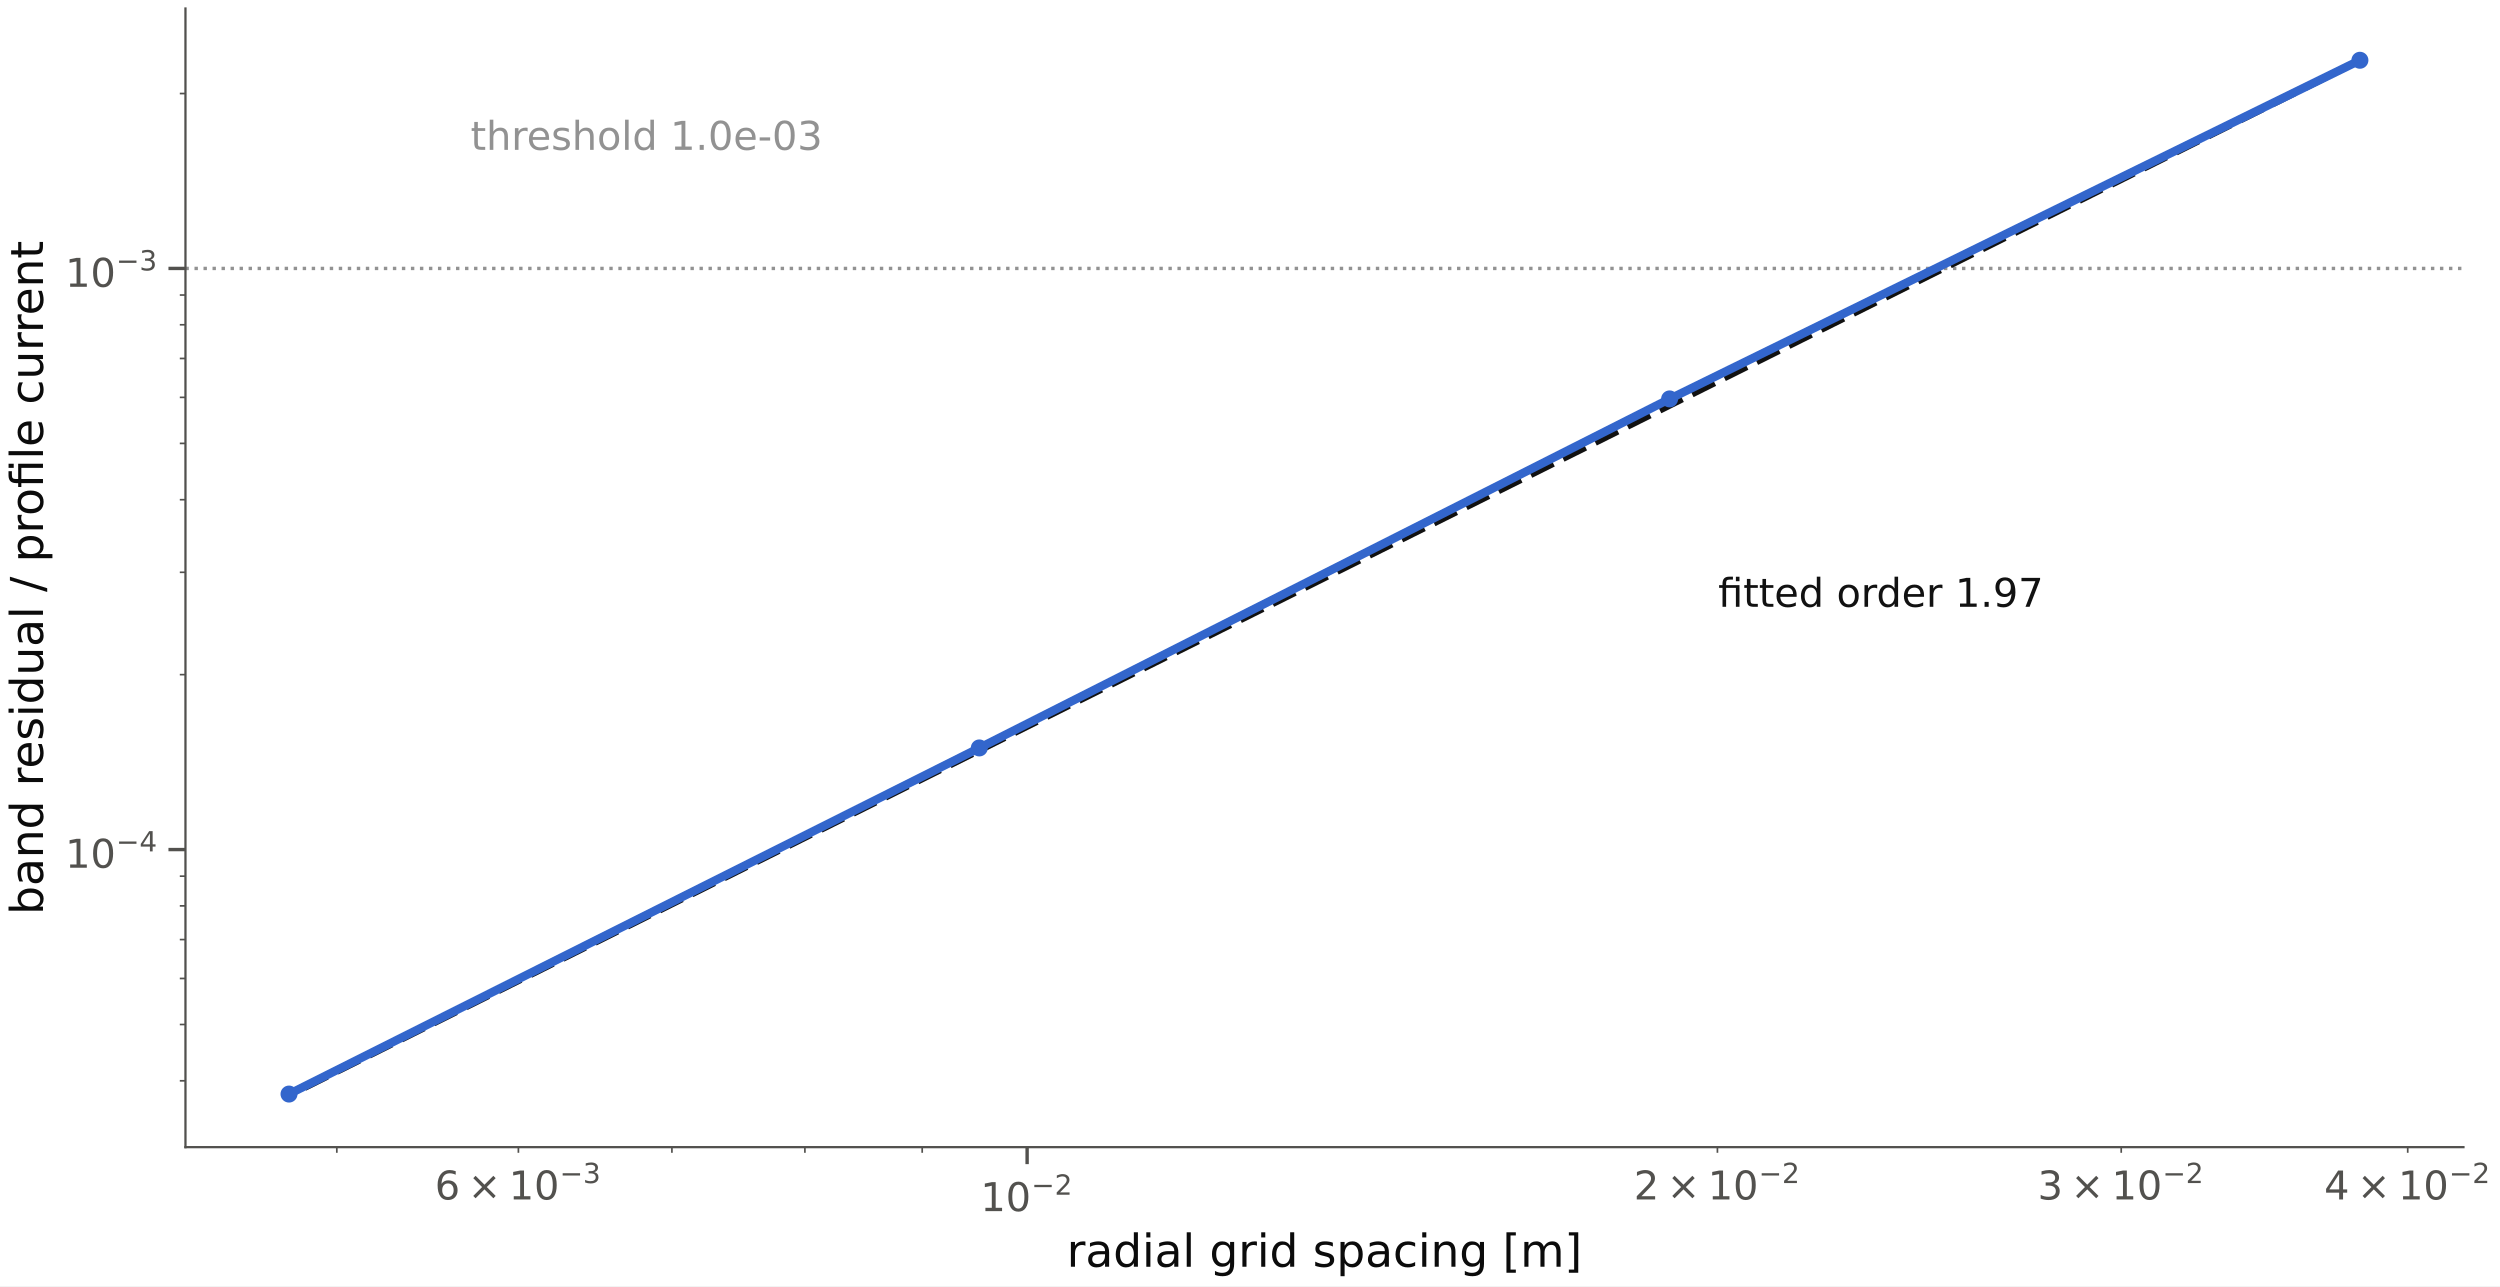
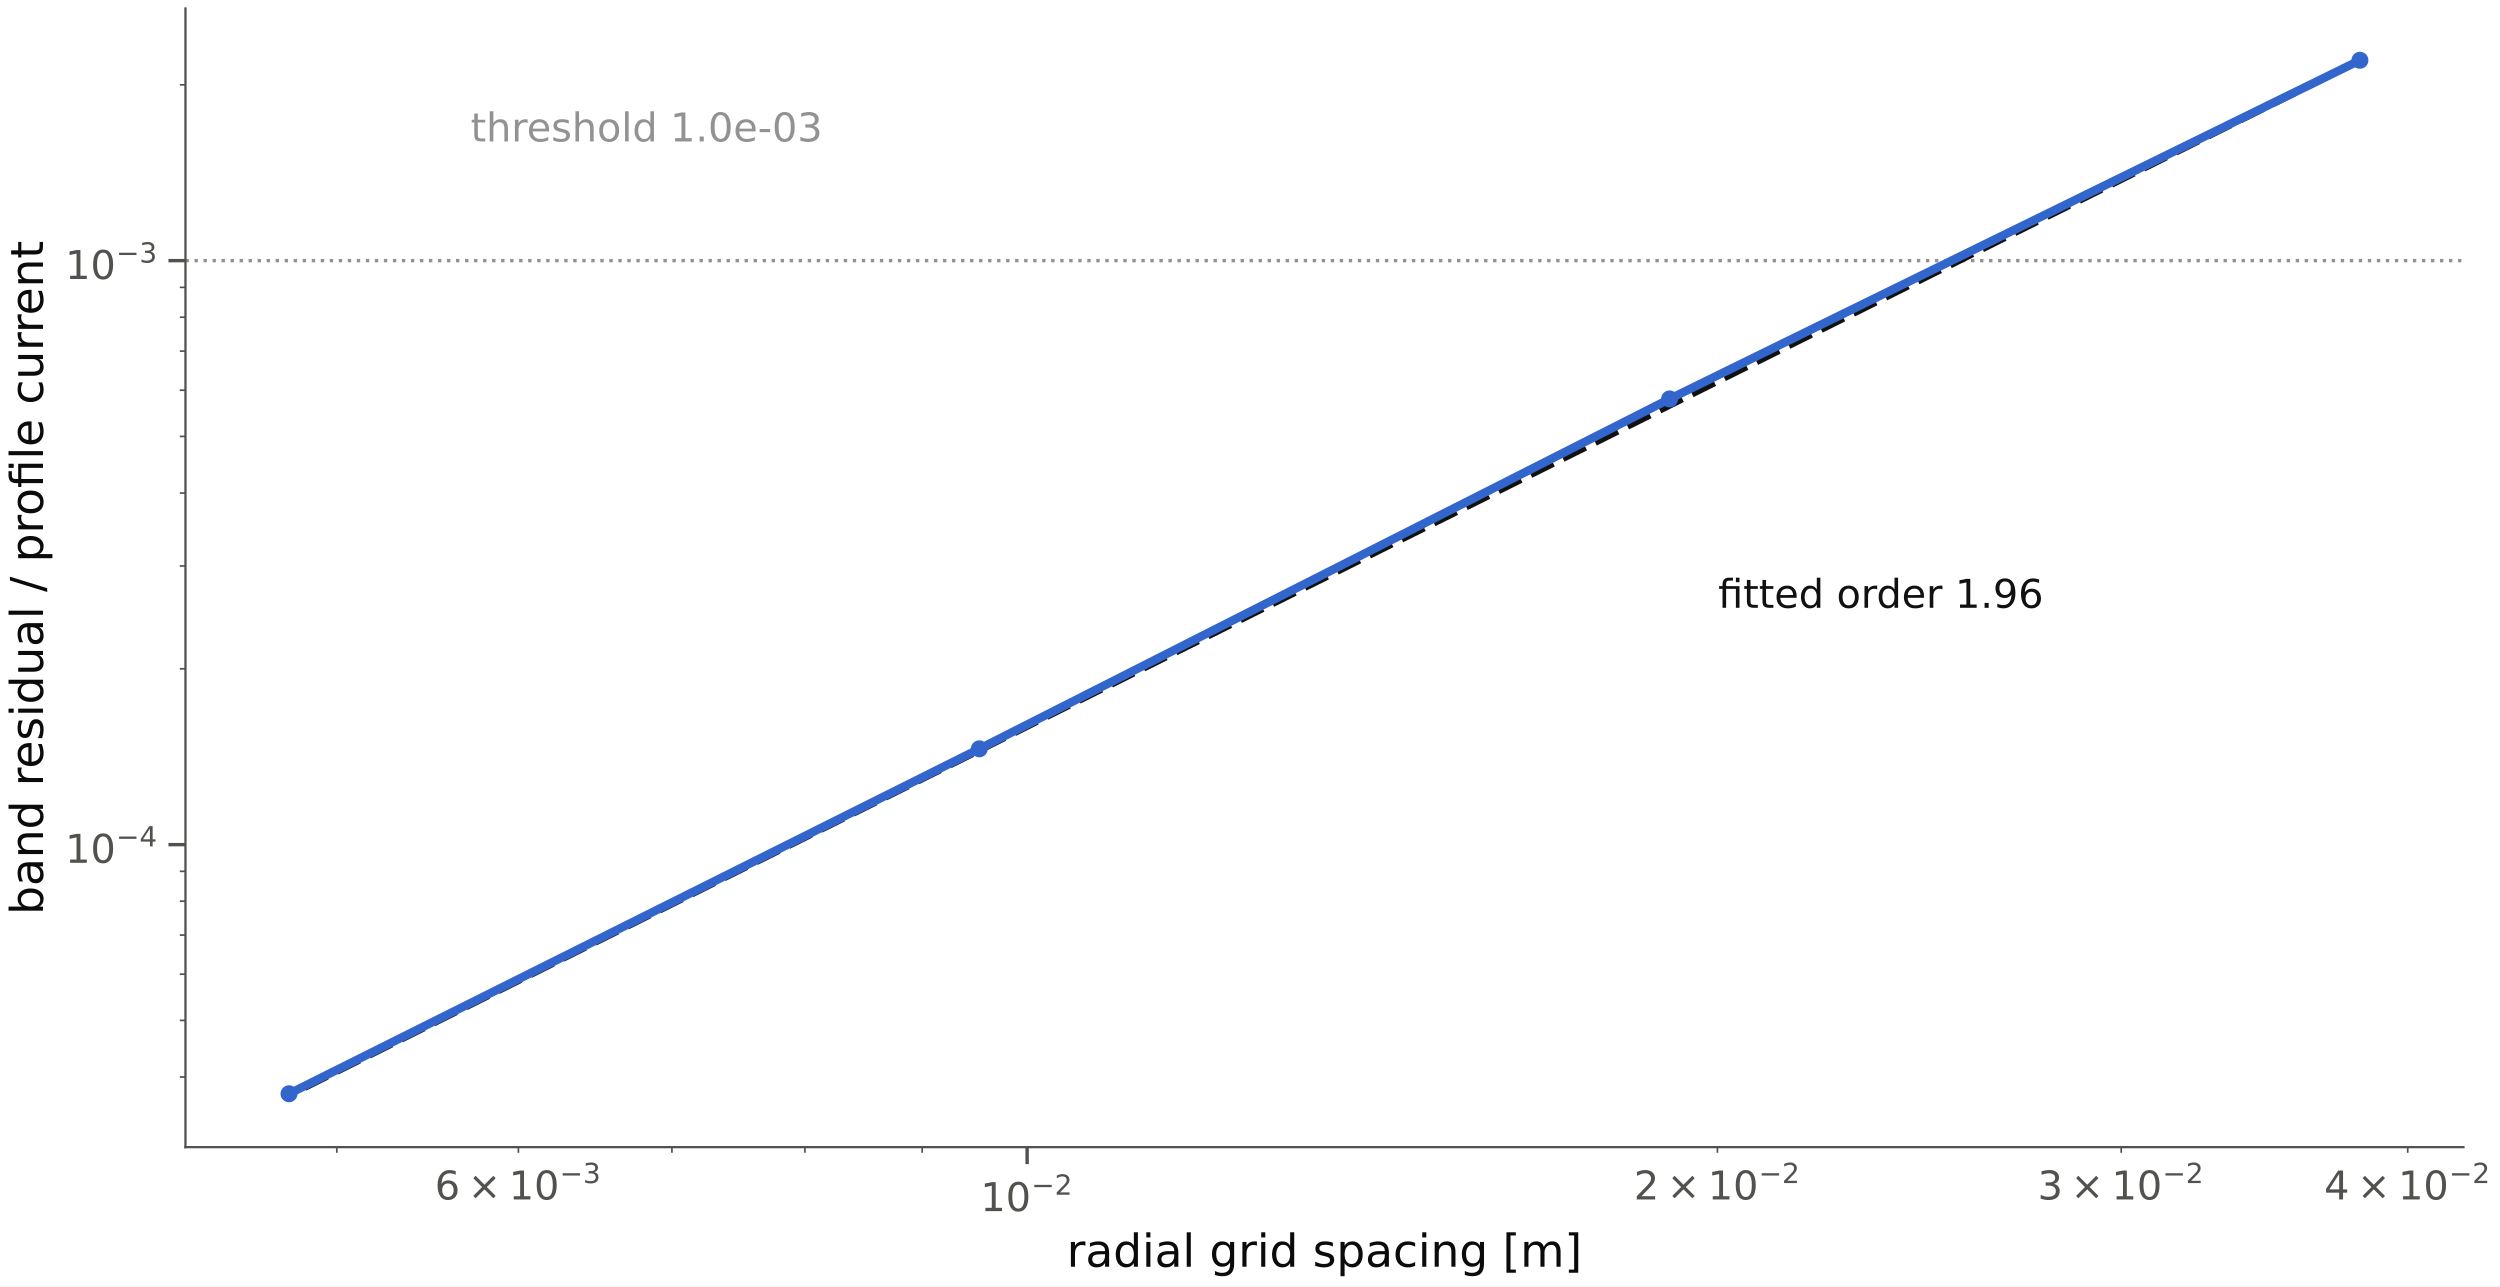
<svg xmlns="http://www.w3.org/2000/svg" xmlns:xlink="http://www.w3.org/1999/xlink" width="881.575pt" height="453.543pt" viewBox="0 0 881.575 453.543" version="1.1">
  <defs>
    <style type="text/css">*{stroke-linejoin: round; stroke-linecap: butt}</style>
  </defs>
  <g id="figure_1">
    <g id="patch_1">
      <path d="M 0 453.543  L 881.575 453.543  L 881.575 0  L 0 0  z " style="fill: #ffffff" />
    </g>
    <g id="axes_1">
      <g id="patch_2">
        <path d="M 65.401 404.519  L 868.687 404.519  L 868.687 3  L 65.401 3  z " style="fill: #ffffff" />
      </g>
      <g id="matplotlib.axis_1">
        <g id="xtick_1">
          <g id="line2d_1">
            <defs>
-               <path id="m88037dcce6" d="M 0 0  L 0 6  " style="stroke: #52514e; stroke-width: 1.2" />
-             </defs>
-             <g>
-               <use xlink:href="#m88037dcce6" x="362.194" y="404.519" style="fill: #52514e; stroke: #52514e; stroke-width: 1.2" />
+               <path id="mccc3fa7ad9" d="M 0 0  L 0 6  " style="stroke: #52514e; stroke-width: 1.2" />
+             </defs>
+             <g>
+               <use xlink:href="#mccc3fa7ad9" x="362.194" y="404.519" style="fill: #52514e; stroke: #52514e; stroke-width: 1.2" />
            </g>
          </g>
          <g id="text_1">
            <g style="fill: #52514e" transform="translate(345.7444 427.1785) scale(0.14 -0.14)">
              <defs>
                <path id="DejaVuSans-14" d="M 794 531  L 1825 531  L 1825 4091  L 703 3866  L 703 4441  L 1819 4666  L 2450 4666  L 2450 531  L 3481 531  L 3481 0  L 794 0  L 794 531  z " transform="scale(0.015625)" />
                <path id="DejaVuSans-13" d="M 2034 4250  Q 1547 4250 1301 3770  Q 1056 3291 1056 2328  Q 1056 1369 1301 889  Q 1547 409 2034 409  Q 2525 409 2770 889  Q 3016 1369 3016 2328  Q 3016 3291 2770 3770  Q 2525 4250 2034 4250  z M 2034 4750  Q 2819 4750 3233 4129  Q 3647 3509 3647 2328  Q 3647 1150 3233 529  Q 2819 -91 2034 -91  Q 1250 -91 836 529  Q 422 1150 422 2328  Q 422 3509 836 4129  Q 1250 4750 2034 4750  z " transform="scale(0.015625)" />
                <path id="DejaVuSans-c9c" d="M 678 2272  L 4684 2272  L 4684 1741  L 678 1741  L 678 2272  z " transform="scale(0.015625)" />
                <path id="DejaVuSans-15" d="M 1228 531  L 3431 531  L 3431 0  L 469 0  L 469 531  Q 828 903 1448 1529  Q 2069 2156 2228 2338  Q 2531 2678 2651 2914  Q 2772 3150 2772 3378  Q 2772 3750 2511 3984  Q 2250 4219 1831 4219  Q 1534 4219 1204 4116  Q 875 4013 500 3803  L 500 4441  Q 881 4594 1212 4672  Q 1544 4750 1819 4750  Q 2544 4750 2975 4387  Q 3406 4025 3406 3419  Q 3406 3131 3298 2873  Q 3191 2616 2906 2266  Q 2828 2175 2409 1742  Q 1991 1309 1228 531  z " transform="scale(0.015625)" />
              </defs>
              <use xlink:href="#DejaVuSans-14" transform="translate(0 0.746875)" />
              <use xlink:href="#DejaVuSans-13" transform="translate(63.62305 0.746875)" />
              <use xlink:href="#DejaVuSans-c9c" transform="translate(128.2031 42.04688) scale(0.7)" />
              <use xlink:href="#DejaVuSans-15" transform="translate(186.8555 42.04688) scale(0.7)" />
            </g>
          </g>
        </g>
        <g id="xtick_2">
          <g id="line2d_2">
            <defs>
-               <path id="mbed0eaf214" d="M 0 0  L 0 2  " style="stroke: #52514e; stroke-width: 0.6" />
-             </defs>
-             <g>
-               <use xlink:href="#mbed0eaf214" x="118.774" y="404.519" style="fill: #52514e; stroke: #52514e; stroke-width: 0.6" />
+               <path id="m930b463813" d="M 0 0  L 0 2  " style="stroke: #52514e; stroke-width: 0.6" />
+             </defs>
+             <g>
+               <use xlink:href="#m930b463813" x="118.774" y="404.519" style="fill: #52514e; stroke: #52514e; stroke-width: 0.6" />
            </g>
          </g>
        </g>
        <g id="xtick_3">
          <g id="line2d_3">
            <g>
-               <use xlink:href="#mbed0eaf214" x="182.802" y="404.519" style="fill: #52514e; stroke: #52514e; stroke-width: 0.6" />
+               <use xlink:href="#m930b463813" x="182.802" y="404.519" style="fill: #52514e; stroke: #52514e; stroke-width: 0.6" />
            </g>
          </g>
          <g id="text_2">
            <g style="fill: #52514e" transform="translate(153.3322 423.0785) scale(0.14 -0.14)">
              <defs>
                <path id="DejaVuSans-19" d="M 2113 2584  Q 1688 2584 1439 2293  Q 1191 2003 1191 1497  Q 1191 994 1439 701  Q 1688 409 2113 409  Q 2538 409 2786 701  Q 3034 994 3034 1497  Q 3034 2003 2786 2293  Q 2538 2584 2113 2584  z M 3366 4563  L 3366 3988  Q 3128 4100 2886 4159  Q 2644 4219 2406 4219  Q 1781 4219 1451 3797  Q 1122 3375 1075 2522  Q 1259 2794 1537 2939  Q 1816 3084 2150 3084  Q 2853 3084 3261 2657  Q 3669 2231 3669 1497  Q 3669 778 3244 343  Q 2819 -91 2113 -91  Q 1303 -91 875 529  Q 447 1150 447 2328  Q 447 3434 972 4092  Q 1497 4750 2381 4750  Q 2619 4750 2861 4703  Q 3103 4656 3366 4563  z " transform="scale(0.015625)" />
                <path id="DejaVuSans-99" d="M 4488 3438  L 3059 2003  L 4488 575  L 4116 197  L 2681 1631  L 1247 197  L 878 575  L 2303 2003  L 878 3438  L 1247 3816  L 2681 2381  L 4116 3816  L 4488 3438  z " transform="scale(0.015625)" />
                <path id="DejaVuSans-16" d="M 2597 2516  Q 3050 2419 3304 2112  Q 3559 1806 3559 1356  Q 3559 666 3084 287  Q 2609 -91 1734 -91  Q 1441 -91 1130 -33  Q 819 25 488 141  L 488 750  Q 750 597 1062 519  Q 1375 441 1716 441  Q 2309 441 2620 675  Q 2931 909 2931 1356  Q 2931 1769 2642 2001  Q 2353 2234 1838 2234  L 1294 2234  L 1294 2753  L 1863 2753  Q 2328 2753 2575 2939  Q 2822 3125 2822 3475  Q 2822 3834 2567 4026  Q 2313 4219 1838 4219  Q 1578 4219 1281 4162  Q 984 4106 628 3988  L 628 4550  Q 988 4650 1302 4700  Q 1616 4750 1894 4750  Q 2613 4750 3031 4423  Q 3450 4097 3450 3541  Q 3450 3153 3228 2886  Q 3006 2619 2597 2516  z " transform="scale(0.015625)" />
              </defs>
              <use xlink:href="#DejaVuSans-19" transform="translate(0 0.746875)" />
              <use xlink:href="#DejaVuSans-99" transform="translate(83.10547 0.746875)" />
              <use xlink:href="#DejaVuSans-14" transform="translate(186.377 0.746875)" />
              <use xlink:href="#DejaVuSans-13" transform="translate(250 0.746875)" />
              <use xlink:href="#DejaVuSans-c9c" transform="translate(314.5801 42.04688) scale(0.7)" />
              <use xlink:href="#DejaVuSans-16" transform="translate(373.2324 42.04688) scale(0.7)" />
            </g>
          </g>
        </g>
        <g id="xtick_4">
          <g id="line2d_4">
            <g>
-               <use xlink:href="#mbed0eaf214" x="236.937" y="404.519" style="fill: #52514e; stroke: #52514e; stroke-width: 0.6" />
+               <use xlink:href="#m930b463813" x="236.937" y="404.519" style="fill: #52514e; stroke: #52514e; stroke-width: 0.6" />
            </g>
          </g>
        </g>
        <g id="xtick_5">
          <g id="line2d_5">
            <g>
-               <use xlink:href="#mbed0eaf214" x="283.831" y="404.519" style="fill: #52514e; stroke: #52514e; stroke-width: 0.6" />
+               <use xlink:href="#m930b463813" x="283.831" y="404.519" style="fill: #52514e; stroke: #52514e; stroke-width: 0.6" />
            </g>
          </g>
        </g>
        <g id="xtick_6">
          <g id="line2d_6">
            <g>
-               <use xlink:href="#mbed0eaf214" x="325.194" y="404.519" style="fill: #52514e; stroke: #52514e; stroke-width: 0.6" />
+               <use xlink:href="#m930b463813" x="325.194" y="404.519" style="fill: #52514e; stroke: #52514e; stroke-width: 0.6" />
            </g>
          </g>
        </g>
        <g id="xtick_7">
          <g id="line2d_7">
            <g>
-               <use xlink:href="#mbed0eaf214" x="605.614" y="404.519" style="fill: #52514e; stroke: #52514e; stroke-width: 0.6" />
+               <use xlink:href="#m930b463813" x="605.614" y="404.519" style="fill: #52514e; stroke: #52514e; stroke-width: 0.6" />
            </g>
          </g>
          <g id="text_3">
            <g style="fill: #52514e" transform="translate(576.1444 423.0785) scale(0.14 -0.14)">
              <use xlink:href="#DejaVuSans-15" transform="translate(0 0.746875)" />
              <use xlink:href="#DejaVuSans-99" transform="translate(83.10547 0.746875)" />
              <use xlink:href="#DejaVuSans-14" transform="translate(186.377 0.746875)" />
              <use xlink:href="#DejaVuSans-13" transform="translate(250 0.746875)" />
              <use xlink:href="#DejaVuSans-c9c" transform="translate(314.5801 42.04688) scale(0.7)" />
              <use xlink:href="#DejaVuSans-15" transform="translate(373.2324 42.04688) scale(0.7)" />
            </g>
          </g>
        </g>
        <g id="xtick_8">
          <g id="line2d_8">
            <g>
-               <use xlink:href="#mbed0eaf214" x="748.006" y="404.519" style="fill: #52514e; stroke: #52514e; stroke-width: 0.6" />
+               <use xlink:href="#m930b463813" x="748.006" y="404.519" style="fill: #52514e; stroke: #52514e; stroke-width: 0.6" />
            </g>
          </g>
          <g id="text_4">
            <g style="fill: #52514e" transform="translate(718.536 423.0785) scale(0.14 -0.14)">
              <use xlink:href="#DejaVuSans-16" transform="translate(0 0.746875)" />
              <use xlink:href="#DejaVuSans-99" transform="translate(83.10547 0.746875)" />
              <use xlink:href="#DejaVuSans-14" transform="translate(186.377 0.746875)" />
              <use xlink:href="#DejaVuSans-13" transform="translate(250 0.746875)" />
              <use xlink:href="#DejaVuSans-c9c" transform="translate(314.5801 42.04688) scale(0.7)" />
              <use xlink:href="#DejaVuSans-15" transform="translate(373.2324 42.04688) scale(0.7)" />
            </g>
          </g>
        </g>
        <g id="xtick_9">
          <g id="line2d_9">
            <g>
-               <use xlink:href="#mbed0eaf214" x="849.034" y="404.519" style="fill: #52514e; stroke: #52514e; stroke-width: 0.6" />
+               <use xlink:href="#m930b463813" x="849.034" y="404.519" style="fill: #52514e; stroke: #52514e; stroke-width: 0.6" />
            </g>
          </g>
          <g id="text_5">
            <g style="fill: #52514e" transform="translate(819.5644 423.0785) scale(0.14 -0.14)">
              <defs>
                <path id="DejaVuSans-17" d="M 2419 4116  L 825 1625  L 2419 1625  L 2419 4116  z M 2253 4666  L 3047 4666  L 3047 1625  L 3713 1625  L 3713 1100  L 3047 1100  L 3047 0  L 2419 0  L 2419 1100  L 313 1100  L 313 1709  L 2253 4666  z " transform="scale(0.015625)" />
              </defs>
              <use xlink:href="#DejaVuSans-17" transform="translate(0 0.746875)" />
              <use xlink:href="#DejaVuSans-99" transform="translate(83.10547 0.746875)" />
              <use xlink:href="#DejaVuSans-14" transform="translate(186.377 0.746875)" />
              <use xlink:href="#DejaVuSans-13" transform="translate(250 0.746875)" />
              <use xlink:href="#DejaVuSans-c9c" transform="translate(314.5801 42.04688) scale(0.7)" />
              <use xlink:href="#DejaVuSans-15" transform="translate(373.2324 42.04688) scale(0.7)" />
            </g>
          </g>
        </g>
        <g id="text_6">
          <g style="fill: #0b0b0b" transform="translate(376.177 446.6993) scale(0.16 -0.16)">
            <defs>
              <path id="DejaVuSans-55" d="M 2631 2963  Q 2534 3019 2420 3045  Q 2306 3072 2169 3072  Q 1681 3072 1420 2755  Q 1159 2438 1159 1844  L 1159 0  L 581 0  L 581 3500  L 1159 3500  L 1159 2956  Q 1341 3275 1631 3429  Q 1922 3584 2338 3584  Q 2397 3584 2469 3576  Q 2541 3569 2628 3553  L 2631 2963  z " transform="scale(0.015625)" />
              <path id="DejaVuSans-44" d="M 2194 1759  Q 1497 1759 1228 1600  Q 959 1441 959 1056  Q 959 750 1161 570  Q 1363 391 1709 391  Q 2188 391 2477 730  Q 2766 1069 2766 1631  L 2766 1759  L 2194 1759  z M 3341 1997  L 3341 0  L 2766 0  L 2766 531  Q 2569 213 2275 61  Q 1981 -91 1556 -91  Q 1019 -91 701 211  Q 384 513 384 1019  Q 384 1609 779 1909  Q 1175 2209 1959 2209  L 2766 2209  L 2766 2266  Q 2766 2663 2505 2880  Q 2244 3097 1772 3097  Q 1472 3097 1187 3025  Q 903 2953 641 2809  L 641 3341  Q 956 3463 1253 3523  Q 1550 3584 1831 3584  Q 2591 3584 2966 3190  Q 3341 2797 3341 1997  z " transform="scale(0.015625)" />
              <path id="DejaVuSans-47" d="M 2906 2969  L 2906 4863  L 3481 4863  L 3481 0  L 2906 0  L 2906 525  Q 2725 213 2448 61  Q 2172 -91 1784 -91  Q 1150 -91 751 415  Q 353 922 353 1747  Q 353 2572 751 3078  Q 1150 3584 1784 3584  Q 2172 3584 2448 3432  Q 2725 3281 2906 2969  z M 947 1747  Q 947 1113 1208 752  Q 1469 391 1925 391  Q 2381 391 2643 752  Q 2906 1113 2906 1747  Q 2906 2381 2643 2742  Q 2381 3103 1925 3103  Q 1469 3103 1208 2742  Q 947 2381 947 1747  z " transform="scale(0.015625)" />
              <path id="DejaVuSans-4c" d="M 603 3500  L 1178 3500  L 1178 0  L 603 0  L 603 3500  z M 603 4863  L 1178 4863  L 1178 4134  L 603 4134  L 603 4863  z " transform="scale(0.015625)" />
              <path id="DejaVuSans-4f" d="M 603 4863  L 1178 4863  L 1178 0  L 603 0  L 603 4863  z " transform="scale(0.015625)" />
              <path id="DejaVuSans-3" transform="scale(0.015625)" />
              <path id="DejaVuSans-4a" d="M 2906 1791  Q 2906 2416 2648 2759  Q 2391 3103 1925 3103  Q 1463 3103 1205 2759  Q 947 2416 947 1791  Q 947 1169 1205 825  Q 1463 481 1925 481  Q 2391 481 2648 825  Q 2906 1169 2906 1791  z M 3481 434  Q 3481 -459 3084 -895  Q 2688 -1331 1869 -1331  Q 1566 -1331 1297 -1286  Q 1028 -1241 775 -1147  L 775 -588  Q 1028 -725 1275 -790  Q 1522 -856 1778 -856  Q 2344 -856 2625 -561  Q 2906 -266 2906 331  L 2906 616  Q 2728 306 2450 153  Q 2172 0 1784 0  Q 1141 0 747 490  Q 353 981 353 1791  Q 353 2603 747 3093  Q 1141 3584 1784 3584  Q 2172 3584 2450 3431  Q 2728 3278 2906 2969  L 2906 3500  L 3481 3500  L 3481 434  z " transform="scale(0.015625)" />
              <path id="DejaVuSans-56" d="M 2834 3397  L 2834 2853  Q 2591 2978 2328 3040  Q 2066 3103 1784 3103  Q 1356 3103 1142 2972  Q 928 2841 928 2578  Q 928 2378 1081 2264  Q 1234 2150 1697 2047  L 1894 2003  Q 2506 1872 2764 1633  Q 3022 1394 3022 966  Q 3022 478 2636 193  Q 2250 -91 1575 -91  Q 1294 -91 989 -36  Q 684 19 347 128  L 347 722  Q 666 556 975 473  Q 1284 391 1588 391  Q 1994 391 2212 530  Q 2431 669 2431 922  Q 2431 1156 2273 1281  Q 2116 1406 1581 1522  L 1381 1569  Q 847 1681 609 1914  Q 372 2147 372 2553  Q 372 3047 722 3315  Q 1072 3584 1716 3584  Q 2034 3584 2315 3537  Q 2597 3491 2834 3397  z " transform="scale(0.015625)" />
              <path id="DejaVuSans-53" d="M 1159 525  L 1159 -1331  L 581 -1331  L 581 3500  L 1159 3500  L 1159 2969  Q 1341 3281 1617 3432  Q 1894 3584 2278 3584  Q 2916 3584 3314 3078  Q 3713 2572 3713 1747  Q 3713 922 3314 415  Q 2916 -91 2278 -91  Q 1894 -91 1617 61  Q 1341 213 1159 525  z M 3116 1747  Q 3116 2381 2855 2742  Q 2594 3103 2138 3103  Q 1681 3103 1420 2742  Q 1159 2381 1159 1747  Q 1159 1113 1420 752  Q 1681 391 2138 391  Q 2594 391 2855 752  Q 3116 1113 3116 1747  z " transform="scale(0.015625)" />
              <path id="DejaVuSans-46" d="M 3122 3366  L 3122 2828  Q 2878 2963 2633 3030  Q 2388 3097 2138 3097  Q 1578 3097 1268 2742  Q 959 2388 959 1747  Q 959 1106 1268 751  Q 1578 397 2138 397  Q 2388 397 2633 464  Q 2878 531 3122 666  L 3122 134  Q 2881 22 2623 -34  Q 2366 -91 2075 -91  Q 1284 -91 818 406  Q 353 903 353 1747  Q 353 2603 823 3093  Q 1294 3584 2113 3584  Q 2378 3584 2631 3529  Q 2884 3475 3122 3366  z " transform="scale(0.015625)" />
              <path id="DejaVuSans-51" d="M 3513 2113  L 3513 0  L 2938 0  L 2938 2094  Q 2938 2591 2744 2837  Q 2550 3084 2163 3084  Q 1697 3084 1428 2787  Q 1159 2491 1159 1978  L 1159 0  L 581 0  L 581 3500  L 1159 3500  L 1159 2956  Q 1366 3272 1645 3428  Q 1925 3584 2291 3584  Q 2894 3584 3203 3211  Q 3513 2838 3513 2113  z " transform="scale(0.015625)" />
              <path id="DejaVuSans-3e" d="M 550 4863  L 1875 4863  L 1875 4416  L 1125 4416  L 1125 -397  L 1875 -397  L 1875 -844  L 550 -844  L 550 4863  z " transform="scale(0.015625)" />
              <path id="DejaVuSans-50" d="M 3328 2828  Q 3544 3216 3844 3400  Q 4144 3584 4550 3584  Q 5097 3584 5394 3201  Q 5691 2819 5691 2113  L 5691 0  L 5113 0  L 5113 2094  Q 5113 2597 4934 2840  Q 4756 3084 4391 3084  Q 3944 3084 3684 2787  Q 3425 2491 3425 1978  L 3425 0  L 2847 0  L 2847 2094  Q 2847 2600 2669 2842  Q 2491 3084 2119 3084  Q 1678 3084 1418 2786  Q 1159 2488 1159 1978  L 1159 0  L 581 0  L 581 3500  L 1159 3500  L 1159 2956  Q 1356 3278 1631 3431  Q 1906 3584 2284 3584  Q 2666 3584 2933 3390  Q 3200 3197 3328 2828  z " transform="scale(0.015625)" />
              <path id="DejaVuSans-40" d="M 1947 4863  L 1947 -844  L 622 -844  L 622 -397  L 1369 -397  L 1369 4416  L 622 4416  L 622 4863  L 1947 4863  z " transform="scale(0.015625)" />
            </defs>
            <use xlink:href="#DejaVuSans-55" />
            <use xlink:href="#DejaVuSans-44" transform="translate(41.10938 0)" />
            <use xlink:href="#DejaVuSans-47" transform="translate(102.3906 0)" />
            <use xlink:href="#DejaVuSans-4c" transform="translate(165.875 0)" />
            <use xlink:href="#DejaVuSans-44" transform="translate(193.6562 0)" />
            <use xlink:href="#DejaVuSans-4f" transform="translate(254.9375 0)" />
            <use xlink:href="#DejaVuSans-3" transform="translate(282.7188 0)" />
            <use xlink:href="#DejaVuSans-4a" transform="translate(314.5 0)" />
            <use xlink:href="#DejaVuSans-55" transform="translate(377.9844 0)" />
            <use xlink:href="#DejaVuSans-4c" transform="translate(419.0938 0)" />
            <use xlink:href="#DejaVuSans-47" transform="translate(446.875 0)" />
            <use xlink:href="#DejaVuSans-3" transform="translate(510.3594 0)" />
            <use xlink:href="#DejaVuSans-56" transform="translate(542.1406 0)" />
            <use xlink:href="#DejaVuSans-53" transform="translate(594.2344 0)" />
            <use xlink:href="#DejaVuSans-44" transform="translate(657.7188 0)" />
            <use xlink:href="#DejaVuSans-46" transform="translate(719 0)" />
            <use xlink:href="#DejaVuSans-4c" transform="translate(773.9844 0)" />
            <use xlink:href="#DejaVuSans-51" transform="translate(801.7656 0)" />
            <use xlink:href="#DejaVuSans-4a" transform="translate(865.1406 0)" />
            <use xlink:href="#DejaVuSans-3" transform="translate(928.625 0)" />
            <use xlink:href="#DejaVuSans-3e" transform="translate(960.4062 0)" />
            <use xlink:href="#DejaVuSans-50" transform="translate(999.4219 0)" />
            <use xlink:href="#DejaVuSans-40" transform="translate(1096.828 0)" />
          </g>
        </g>
      </g>
      <g id="matplotlib.axis_2">
        <g id="ytick_1">
          <g id="line2d_10">
            <defs>
-               <path id="m2b5b035538" d="M 0 0  L -6 0  " style="stroke: #52514e; stroke-width: 1.2" />
-             </defs>
-             <g>
-               <use xlink:href="#m2b5b035538" x="65.401" y="299.582" style="fill: #52514e; stroke: #52514e; stroke-width: 1.2" />
+               <path id="ma6f11996a3" d="M 0 0  L -6 0  " style="stroke: #52514e; stroke-width: 1.2" />
+             </defs>
+             <g>
+               <use xlink:href="#ma6f11996a3" x="65.401" y="297.834" style="fill: #52514e; stroke: #52514e; stroke-width: 1.2" />
            </g>
          </g>
          <g id="text_7">
-             <g style="fill: #52514e" transform="translate(23.00149 306.0923) scale(0.14 -0.14)">
+             <g style="fill: #52514e" transform="translate(23.00149 304.3444) scale(0.14 -0.14)">
              <use xlink:href="#DejaVuSans-14" transform="translate(0 0.665625)" />
              <use xlink:href="#DejaVuSans-13" transform="translate(63.62305 0.665625)" />
              <use xlink:href="#DejaVuSans-c9c" transform="translate(128.2031 41.96563) scale(0.7)" />
              <use xlink:href="#DejaVuSans-17" transform="translate(186.8555 41.96563) scale(0.7)" />
            </g>
          </g>
        </g>
        <g id="ytick_2">
          <g id="line2d_11">
            <g>
-               <use xlink:href="#m2b5b035538" x="65.401" y="94.667" style="fill: #52514e; stroke: #52514e; stroke-width: 1.2" />
+               <use xlink:href="#ma6f11996a3" x="65.401" y="91.907" style="fill: #52514e; stroke: #52514e; stroke-width: 1.2" />
            </g>
          </g>
          <g id="text_8">
-             <g style="fill: #52514e" transform="translate(23.00149 101.2469) scale(0.14 -0.14)">
+             <g style="fill: #52514e" transform="translate(23.00149 98.48741) scale(0.14 -0.14)">
              <use xlink:href="#DejaVuSans-14" transform="translate(0 0.746875)" />
              <use xlink:href="#DejaVuSans-13" transform="translate(63.62305 0.746875)" />
              <use xlink:href="#DejaVuSans-c9c" transform="translate(128.2031 42.04688) scale(0.7)" />
              <use xlink:href="#DejaVuSans-16" transform="translate(186.8555 42.04688) scale(0.7)" />
            </g>
          </g>
        </g>
        <g id="ytick_3">
          <g id="line2d_12">
            <defs>
-               <path id="maa73989f75" d="M 0 0  L -2 0  " style="stroke: #52514e; stroke-width: 0.6" />
-             </defs>
-             <g>
-               <use xlink:href="#maa73989f75" x="65.401" y="381.126" style="fill: #52514e; stroke: #52514e; stroke-width: 0.6" />
+               <path id="m791f2e54a0" d="M 0 0  L -2 0  " style="stroke: #52514e; stroke-width: 0.6" />
+             </defs>
+             <g>
+               <use xlink:href="#m791f2e54a0" x="65.401" y="379.781" style="fill: #52514e; stroke: #52514e; stroke-width: 0.6" />
            </g>
          </g>
        </g>
        <g id="ytick_4">
          <g id="line2d_13">
            <g>
-               <use xlink:href="#maa73989f75" x="65.401" y="361.268" style="fill: #52514e; stroke: #52514e; stroke-width: 0.6" />
+               <use xlink:href="#m791f2e54a0" x="65.401" y="359.825" style="fill: #52514e; stroke: #52514e; stroke-width: 0.6" />
            </g>
          </g>
        </g>
        <g id="ytick_5">
          <g id="line2d_14">
            <g>
-               <use xlink:href="#maa73989f75" x="65.401" y="345.043" style="fill: #52514e; stroke: #52514e; stroke-width: 0.6" />
+               <use xlink:href="#m791f2e54a0" x="65.401" y="343.519" style="fill: #52514e; stroke: #52514e; stroke-width: 0.6" />
            </g>
          </g>
        </g>
        <g id="ytick_6">
          <g id="line2d_15">
            <g>
-               <use xlink:href="#maa73989f75" x="65.401" y="331.324" style="fill: #52514e; stroke: #52514e; stroke-width: 0.6" />
+               <use xlink:href="#m791f2e54a0" x="65.401" y="329.733" style="fill: #52514e; stroke: #52514e; stroke-width: 0.6" />
            </g>
          </g>
        </g>
        <g id="ytick_7">
          <g id="line2d_16">
            <g>
-               <use xlink:href="#maa73989f75" x="65.401" y="319.441" style="fill: #52514e; stroke: #52514e; stroke-width: 0.6" />
+               <use xlink:href="#m791f2e54a0" x="65.401" y="317.791" style="fill: #52514e; stroke: #52514e; stroke-width: 0.6" />
            </g>
          </g>
        </g>
        <g id="ytick_8">
          <g id="line2d_17">
            <g>
-               <use xlink:href="#maa73989f75" x="65.401" y="308.959" style="fill: #52514e; stroke: #52514e; stroke-width: 0.6" />
+               <use xlink:href="#m791f2e54a0" x="65.401" y="307.257" style="fill: #52514e; stroke: #52514e; stroke-width: 0.6" />
            </g>
          </g>
        </g>
        <g id="ytick_9">
          <g id="line2d_18">
            <g>
-               <use xlink:href="#maa73989f75" x="65.401" y="237.897" style="fill: #52514e; stroke: #52514e; stroke-width: 0.6" />
+               <use xlink:href="#m791f2e54a0" x="65.401" y="235.844" style="fill: #52514e; stroke: #52514e; stroke-width: 0.6" />
            </g>
          </g>
        </g>
        <g id="ytick_10">
          <g id="line2d_19">
            <g>
-               <use xlink:href="#maa73989f75" x="65.401" y="201.813" style="fill: #52514e; stroke: #52514e; stroke-width: 0.6" />
+               <use xlink:href="#m791f2e54a0" x="65.401" y="199.582" style="fill: #52514e; stroke: #52514e; stroke-width: 0.6" />
            </g>
          </g>
        </g>
        <g id="ytick_11">
          <g id="line2d_20">
            <g>
-               <use xlink:href="#maa73989f75" x="65.401" y="176.211" style="fill: #52514e; stroke: #52514e; stroke-width: 0.6" />
+               <use xlink:href="#m791f2e54a0" x="65.401" y="173.854" style="fill: #52514e; stroke: #52514e; stroke-width: 0.6" />
            </g>
          </g>
        </g>
        <g id="ytick_12">
          <g id="line2d_21">
            <g>
-               <use xlink:href="#maa73989f75" x="65.401" y="156.353" style="fill: #52514e; stroke: #52514e; stroke-width: 0.6" />
+               <use xlink:href="#m791f2e54a0" x="65.401" y="153.898" style="fill: #52514e; stroke: #52514e; stroke-width: 0.6" />
            </g>
          </g>
        </g>
        <g id="ytick_13">
          <g id="line2d_22">
            <g>
-               <use xlink:href="#maa73989f75" x="65.401" y="140.127" style="fill: #52514e; stroke: #52514e; stroke-width: 0.6" />
+               <use xlink:href="#m791f2e54a0" x="65.401" y="137.592" style="fill: #52514e; stroke: #52514e; stroke-width: 0.6" />
            </g>
          </g>
        </g>
        <g id="ytick_14">
          <g id="line2d_23">
            <g>
-               <use xlink:href="#maa73989f75" x="65.401" y="126.409" style="fill: #52514e; stroke: #52514e; stroke-width: 0.6" />
+               <use xlink:href="#m791f2e54a0" x="65.401" y="123.806" style="fill: #52514e; stroke: #52514e; stroke-width: 0.6" />
            </g>
          </g>
        </g>
        <g id="ytick_15">
          <g id="line2d_24">
            <g>
-               <use xlink:href="#maa73989f75" x="65.401" y="114.525" style="fill: #52514e; stroke: #52514e; stroke-width: 0.6" />
+               <use xlink:href="#m791f2e54a0" x="65.401" y="111.864" style="fill: #52514e; stroke: #52514e; stroke-width: 0.6" />
            </g>
          </g>
        </g>
        <g id="ytick_16">
          <g id="line2d_25">
            <g>
-               <use xlink:href="#maa73989f75" x="65.401" y="104.043" style="fill: #52514e; stroke: #52514e; stroke-width: 0.6" />
+               <use xlink:href="#m791f2e54a0" x="65.401" y="101.33" style="fill: #52514e; stroke: #52514e; stroke-width: 0.6" />
            </g>
          </g>
        </g>
        <g id="ytick_17">
          <g id="line2d_26">
            <g>
-               <use xlink:href="#maa73989f75" x="65.401" y="32.981" style="fill: #52514e; stroke: #52514e; stroke-width: 0.6" />
+               <use xlink:href="#m791f2e54a0" x="65.401" y="29.917" style="fill: #52514e; stroke: #52514e; stroke-width: 0.6" />
            </g>
          </g>
        </g>
        <g id="text_9">
          <g style="fill: #0b0b0b" transform="translate(15.15774 322.5819) rotate(-90) scale(0.16 -0.16)">
            <defs>
              <path id="DejaVuSans-45" d="M 3116 1747  Q 3116 2381 2855 2742  Q 2594 3103 2138 3103  Q 1681 3103 1420 2742  Q 1159 2381 1159 1747  Q 1159 1113 1420 752  Q 1681 391 2138 391  Q 2594 391 2855 752  Q 3116 1113 3116 1747  z M 1159 2969  Q 1341 3281 1617 3432  Q 1894 3584 2278 3584  Q 2916 3584 3314 3078  Q 3713 2572 3713 1747  Q 3713 922 3314 415  Q 2916 -91 2278 -91  Q 1894 -91 1617 61  Q 1341 213 1159 525  L 1159 0  L 581 0  L 581 4863  L 1159 4863  L 1159 2969  z " transform="scale(0.015625)" />
              <path id="DejaVuSans-48" d="M 3597 1894  L 3597 1613  L 953 1613  Q 991 1019 1311 708  Q 1631 397 2203 397  Q 2534 397 2845 478  Q 3156 559 3463 722  L 3463 178  Q 3153 47 2828 -22  Q 2503 -91 2169 -91  Q 1331 -91 842 396  Q 353 884 353 1716  Q 353 2575 817 3079  Q 1281 3584 2069 3584  Q 2775 3584 3186 3129  Q 3597 2675 3597 1894  z M 3022 2063  Q 3016 2534 2758 2815  Q 2500 3097 2075 3097  Q 1594 3097 1305 2825  Q 1016 2553 972 2059  L 3022 2063  z " transform="scale(0.015625)" />
              <path id="DejaVuSans-58" d="M 544 1381  L 544 3500  L 1119 3500  L 1119 1403  Q 1119 906 1312 657  Q 1506 409 1894 409  Q 2359 409 2629 706  Q 2900 1003 2900 1516  L 2900 3500  L 3475 3500  L 3475 0  L 2900 0  L 2900 538  Q 2691 219 2414 64  Q 2138 -91 1772 -91  Q 1169 -91 856 284  Q 544 659 544 1381  z M 1991 3584  L 1991 3584  z " transform="scale(0.015625)" />
              <path id="DejaVuSans-12" d="M 1625 4666  L 2156 4666  L 531 -594  L 0 -594  L 1625 4666  z " transform="scale(0.015625)" />
              <path id="DejaVuSans-52" d="M 1959 3097  Q 1497 3097 1228 2736  Q 959 2375 959 1747  Q 959 1119 1226 758  Q 1494 397 1959 397  Q 2419 397 2687 759  Q 2956 1122 2956 1747  Q 2956 2369 2687 2733  Q 2419 3097 1959 3097  z M 1959 3584  Q 2709 3584 3137 3096  Q 3566 2609 3566 1747  Q 3566 888 3137 398  Q 2709 -91 1959 -91  Q 1206 -91 779 398  Q 353 888 353 1747  Q 353 2609 779 3096  Q 1206 3584 1959 3584  z " transform="scale(0.015625)" />
              <path id="DejaVuSans-13af" d="M 3431 3500  L 3431 0  L 2853 0  L 2853 3053  L 1275 3053  L 1275 0  L 697 0  L 697 3053  L 147 3053  L 147 3500  L 697 3500  L 697 3744  Q 697 4316 967 4589  Q 1238 4863 1797 4863  L 2375 4863  L 2375 4384  L 1825 4384  Q 1516 4384 1395 4259  Q 1275 4134 1275 3809  L 1275 3500  L 3431 3500  z M 2853 4856  L 3431 4856  L 3431 4128  L 2853 4128  L 2853 4856  z " transform="scale(0.015625)" />
              <path id="DejaVuSans-57" d="M 1172 4494  L 1172 3500  L 2356 3500  L 2356 3053  L 1172 3053  L 1172 1153  Q 1172 725 1289 603  Q 1406 481 1766 481  L 2356 481  L 2356 0  L 1766 0  Q 1100 0 847 248  Q 594 497 594 1153  L 594 3053  L 172 3053  L 172 3500  L 594 3500  L 594 4494  L 1172 4494  z " transform="scale(0.015625)" />
            </defs>
            <use xlink:href="#DejaVuSans-45" />
            <use xlink:href="#DejaVuSans-44" transform="translate(63.48438 0)" />
            <use xlink:href="#DejaVuSans-51" transform="translate(124.7656 0)" />
            <use xlink:href="#DejaVuSans-47" transform="translate(188.1406 0)" />
            <use xlink:href="#DejaVuSans-3" transform="translate(251.625 0)" />
            <use xlink:href="#DejaVuSans-55" transform="translate(283.4062 0)" />
            <use xlink:href="#DejaVuSans-48" transform="translate(322.3125 0)" />
            <use xlink:href="#DejaVuSans-56" transform="translate(383.8438 0)" />
            <use xlink:href="#DejaVuSans-4c" transform="translate(435.9375 0)" />
            <use xlink:href="#DejaVuSans-47" transform="translate(463.7188 0)" />
            <use xlink:href="#DejaVuSans-58" transform="translate(527.2031 0)" />
            <use xlink:href="#DejaVuSans-44" transform="translate(590.5781 0)" />
            <use xlink:href="#DejaVuSans-4f" transform="translate(651.8594 0)" />
            <use xlink:href="#DejaVuSans-3" transform="translate(679.6406 0)" />
            <use xlink:href="#DejaVuSans-12" transform="translate(711.4219 0)" />
            <use xlink:href="#DejaVuSans-3" transform="translate(745.1094 0)" />
            <use xlink:href="#DejaVuSans-53" transform="translate(776.8906 0)" />
            <use xlink:href="#DejaVuSans-55" transform="translate(840.375 0)" />
            <use xlink:href="#DejaVuSans-52" transform="translate(879.2812 0)" />
            <use xlink:href="#DejaVuSans-13af" transform="translate(940.4688 0)" />
            <use xlink:href="#DejaVuSans-4f" transform="translate(1003.453 0)" />
            <use xlink:href="#DejaVuSans-48" transform="translate(1031.234 0)" />
            <use xlink:href="#DejaVuSans-3" transform="translate(1092.766 0)" />
            <use xlink:href="#DejaVuSans-46" transform="translate(1124.547 0)" />
            <use xlink:href="#DejaVuSans-58" transform="translate(1179.531 0)" />
            <use xlink:href="#DejaVuSans-55" transform="translate(1242.906 0)" />
            <use xlink:href="#DejaVuSans-55" transform="translate(1282.266 0)" />
            <use xlink:href="#DejaVuSans-48" transform="translate(1321.172 0)" />
            <use xlink:href="#DejaVuSans-51" transform="translate(1382.703 0)" />
            <use xlink:href="#DejaVuSans-57" transform="translate(1446.078 0)" />
          </g>
        </g>
      </g>
      <g id="line2d_27">
-         <path d="M 65.401 94.667  L 868.687 94.667  " clip-path="url(#pf12097c458)" style="fill: none; stroke-dasharray: 1.2,1.98; stroke-dashoffset: 0; stroke: #929292; stroke-width: 1.2" />
+         <path d="M 65.401 91.907  L 868.687 91.907  " clip-path="url(#pcefb06de0f)" style="fill: none; stroke-dasharray: 1.2,1.98; stroke-dashoffset: 0; stroke: #929292; stroke-width: 1.2" />
      </g>
      <g id="patch_3">
        <path d="M 65.401 404.519  L 65.401 3  " style="fill: none; stroke: #52514e; stroke-width: 0.8; stroke-linejoin: miter; stroke-linecap: square" />
      </g>
      <g id="patch_4">
        <path d="M 65.401 404.519  L 868.687 404.519  " style="fill: none; stroke: #52514e; stroke-width: 0.8; stroke-linejoin: miter; stroke-linecap: square" />
      </g>
      <g id="line2d_28">
-         <path d="M 832.174 21.251  L 588.754 142.923  L 345.334 264.595  L 101.914 386.268  " clip-path="url(#pf12097c458)" style="fill: none; stroke-dasharray: 8.88,3.84; stroke-dashoffset: 0; stroke: #111111; stroke-width: 2.4" />
+         <path d="M 832.174 21.251  L 588.754 142.923  L 345.334 264.595  L 101.914 386.268  " clip-path="url(#pcefb06de0f)" style="fill: none; stroke-dasharray: 8.88,3.84; stroke-dashoffset: 0; stroke: #111111; stroke-width: 2.4" />
      </g>
      <g id="text_10">
-         <g style="fill: #111111" transform="translate(605.8887 213.9854) scale(0.14 -0.14)">
+         <g style="fill: #111111" transform="translate(605.8887 214.3362) scale(0.14 -0.14)">
          <defs>
            <path id="DejaVuSans-11" d="M 684 794  L 1344 794  L 1344 0  L 684 0  L 684 794  z " transform="scale(0.015625)" />
            <path id="DejaVuSans-1c" d="M 703 97  L 703 672  Q 941 559 1184 500  Q 1428 441 1663 441  Q 2288 441 2617 861  Q 2947 1281 2994 2138  Q 2813 1869 2534 1725  Q 2256 1581 1919 1581  Q 1219 1581 811 2004  Q 403 2428 403 3163  Q 403 3881 828 4315  Q 1253 4750 1959 4750  Q 2769 4750 3195 4129  Q 3622 3509 3622 2328  Q 3622 1225 3098 567  Q 2575 -91 1691 -91  Q 1453 -91 1209 -44  Q 966 3 703 97  z M 1959 2075  Q 2384 2075 2632 2365  Q 2881 2656 2881 3163  Q 2881 3666 2632 3958  Q 2384 4250 1959 4250  Q 1534 4250 1286 3958  Q 1038 3666 1038 3163  Q 1038 2656 1286 2365  Q 1534 2075 1959 2075  z " transform="scale(0.015625)" />
-             <path id="DejaVuSans-1a" d="M 525 4666  L 3525 4666  L 3525 4397  L 1831 0  L 1172 0  L 2766 4134  L 525 4134  L 525 4666  z " transform="scale(0.015625)" />
          </defs>
          <use xlink:href="#DejaVuSans-13af" />
          <use xlink:href="#DejaVuSans-57" transform="translate(62.98438 0)" />
          <use xlink:href="#DejaVuSans-57" transform="translate(102.1875 0)" />
          <use xlink:href="#DejaVuSans-48" transform="translate(141.3906 0)" />
          <use xlink:href="#DejaVuSans-47" transform="translate(202.9219 0)" />
          <use xlink:href="#DejaVuSans-3" transform="translate(266.4062 0)" />
          <use xlink:href="#DejaVuSans-52" transform="translate(298.1875 0)" />
          <use xlink:href="#DejaVuSans-55" transform="translate(359.375 0)" />
          <use xlink:href="#DejaVuSans-47" transform="translate(398.7344 0)" />
          <use xlink:href="#DejaVuSans-48" transform="translate(462.2188 0)" />
          <use xlink:href="#DejaVuSans-55" transform="translate(523.75 0)" />
          <use xlink:href="#DejaVuSans-3" transform="translate(564.8594 0)" />
          <use xlink:href="#DejaVuSans-14" transform="translate(596.6406 0)" />
          <use xlink:href="#DejaVuSans-11" transform="translate(660.2656 0)" />
          <use xlink:href="#DejaVuSans-1c" transform="translate(692.0469 0)" />
-           <use xlink:href="#DejaVuSans-1a" transform="translate(755.6719 0)" />
+           <use xlink:href="#DejaVuSans-19" transform="translate(755.6719 0)" />
        </g>
      </g>
      <g id="text_11">
-         <g style="fill: #929292" transform="translate(165.9423 52.8396) scale(0.14 -0.14)">
+         <g style="fill: #929292" transform="translate(165.9423 49.8736) scale(0.14 -0.14)">
          <defs>
            <path id="DejaVuSans-4b" d="M 3513 2113  L 3513 0  L 2938 0  L 2938 2094  Q 2938 2591 2744 2837  Q 2550 3084 2163 3084  Q 1697 3084 1428 2787  Q 1159 2491 1159 1978  L 1159 0  L 581 0  L 581 4863  L 1159 4863  L 1159 2956  Q 1366 3272 1645 3428  Q 1925 3584 2291 3584  Q 2894 3584 3203 3211  Q 3513 2838 3513 2113  z " transform="scale(0.015625)" />
            <path id="DejaVuSans-10" d="M 313 2009  L 1997 2009  L 1997 1497  L 313 1497  L 313 2009  z " transform="scale(0.015625)" />
          </defs>
          <use xlink:href="#DejaVuSans-57" />
          <use xlink:href="#DejaVuSans-4b" transform="translate(39.20312 0)" />
          <use xlink:href="#DejaVuSans-55" transform="translate(102.5781 0)" />
          <use xlink:href="#DejaVuSans-48" transform="translate(141.4844 0)" />
          <use xlink:href="#DejaVuSans-56" transform="translate(203.0156 0)" />
          <use xlink:href="#DejaVuSans-4b" transform="translate(255.1094 0)" />
          <use xlink:href="#DejaVuSans-52" transform="translate(318.4844 0)" />
          <use xlink:href="#DejaVuSans-4f" transform="translate(379.6719 0)" />
          <use xlink:href="#DejaVuSans-47" transform="translate(407.4531 0)" />
          <use xlink:href="#DejaVuSans-3" transform="translate(470.9375 0)" />
          <use xlink:href="#DejaVuSans-14" transform="translate(502.7188 0)" />
          <use xlink:href="#DejaVuSans-11" transform="translate(566.3438 0)" />
          <use xlink:href="#DejaVuSans-13" transform="translate(598.125 0)" />
          <use xlink:href="#DejaVuSans-48" transform="translate(661.75 0)" />
          <use xlink:href="#DejaVuSans-10" transform="translate(723.2812 0)" />
          <use xlink:href="#DejaVuSans-13" transform="translate(759.3594 0)" />
          <use xlink:href="#DejaVuSans-16" transform="translate(822.9844 0)" />
        </g>
      </g>
      <g id="line2d_29">
-         <path d="M 832.174 21.251  L 588.754 140.671  L 345.334 263.745  L 101.914 385.801  " clip-path="url(#pf12097c458)" style="fill: none; stroke: #3366cc; stroke-width: 3; stroke-linecap: square" />
+         <path d="M 832.174 21.251  L 588.754 140.672  L 345.334 264.059  L 101.914 385.696  " clip-path="url(#pcefb06de0f)" style="fill: none; stroke: #3366cc; stroke-width: 3; stroke-linecap: square" />
        <defs>
-           <path id="m1262fe444b" d="M 0 2.5  C 0.663 2.5 1.299 2.237 1.768 1.768  C 2.237 1.299 2.5 0.663 2.5 0  C 2.5 -0.663 2.237 -1.299 1.768 -1.768  C 1.299 -2.237 0.663 -2.5 0 -2.5  C -0.663 -2.5 -1.299 -2.237 -1.768 -1.768  C -2.237 -1.299 -2.5 -0.663 -2.5 0  C -2.5 0.663 -2.237 1.299 -1.768 1.768  C -1.299 2.237 -0.663 2.5 0 2.5  z " style="stroke: #3366cc" />
+           <path id="m2020be46d6" d="M 0 2.5  C 0.663 2.5 1.299 2.237 1.768 1.768  C 2.237 1.299 2.5 0.663 2.5 0  C 2.5 -0.663 2.237 -1.299 1.768 -1.768  C 1.299 -2.237 0.663 -2.5 0 -2.5  C -0.663 -2.5 -1.299 -2.237 -1.768 -1.768  C -2.237 -1.299 -2.5 -0.663 -2.5 0  C -2.5 0.663 -2.237 1.299 -1.768 1.768  C -1.299 2.237 -0.663 2.5 0 2.5  z " style="stroke: #3366cc" />
        </defs>
-         <g clip-path="url(#pf12097c458)">
-           <use xlink:href="#m1262fe444b" x="832.174" y="21.251" style="fill: #3366cc; stroke: #3366cc" />
-           <use xlink:href="#m1262fe444b" x="588.754" y="140.671" style="fill: #3366cc; stroke: #3366cc" />
-           <use xlink:href="#m1262fe444b" x="345.334" y="263.745" style="fill: #3366cc; stroke: #3366cc" />
-           <use xlink:href="#m1262fe444b" x="101.914" y="385.801" style="fill: #3366cc; stroke: #3366cc" />
+         <g clip-path="url(#pcefb06de0f)">
+           <use xlink:href="#m2020be46d6" x="832.174" y="21.251" style="fill: #3366cc; stroke: #3366cc" />
+           <use xlink:href="#m2020be46d6" x="588.754" y="140.672" style="fill: #3366cc; stroke: #3366cc" />
+           <use xlink:href="#m2020be46d6" x="345.334" y="264.059" style="fill: #3366cc; stroke: #3366cc" />
+           <use xlink:href="#m2020be46d6" x="101.914" y="385.696" style="fill: #3366cc; stroke: #3366cc" />
        </g>
      </g>
    </g>
  </g>
  <defs>
-     <clipPath id="pf12097c458">
+     <clipPath id="pcefb06de0f">
      <rect x="65.401" y="3" width="803.286" height="401.518" />
    </clipPath>
  </defs>
</svg>
